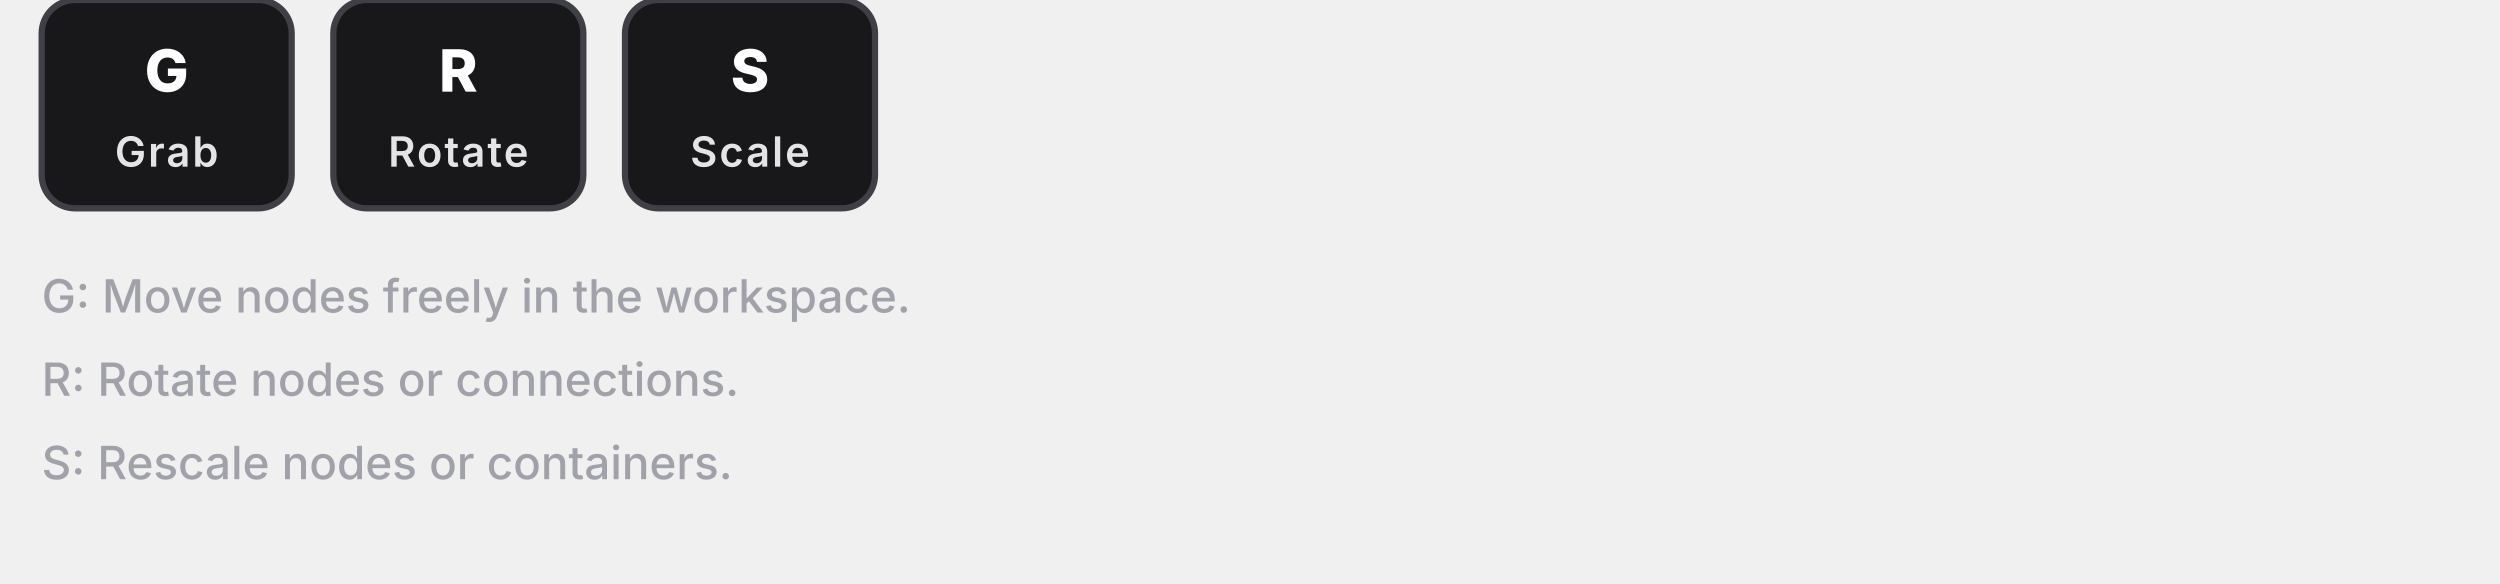
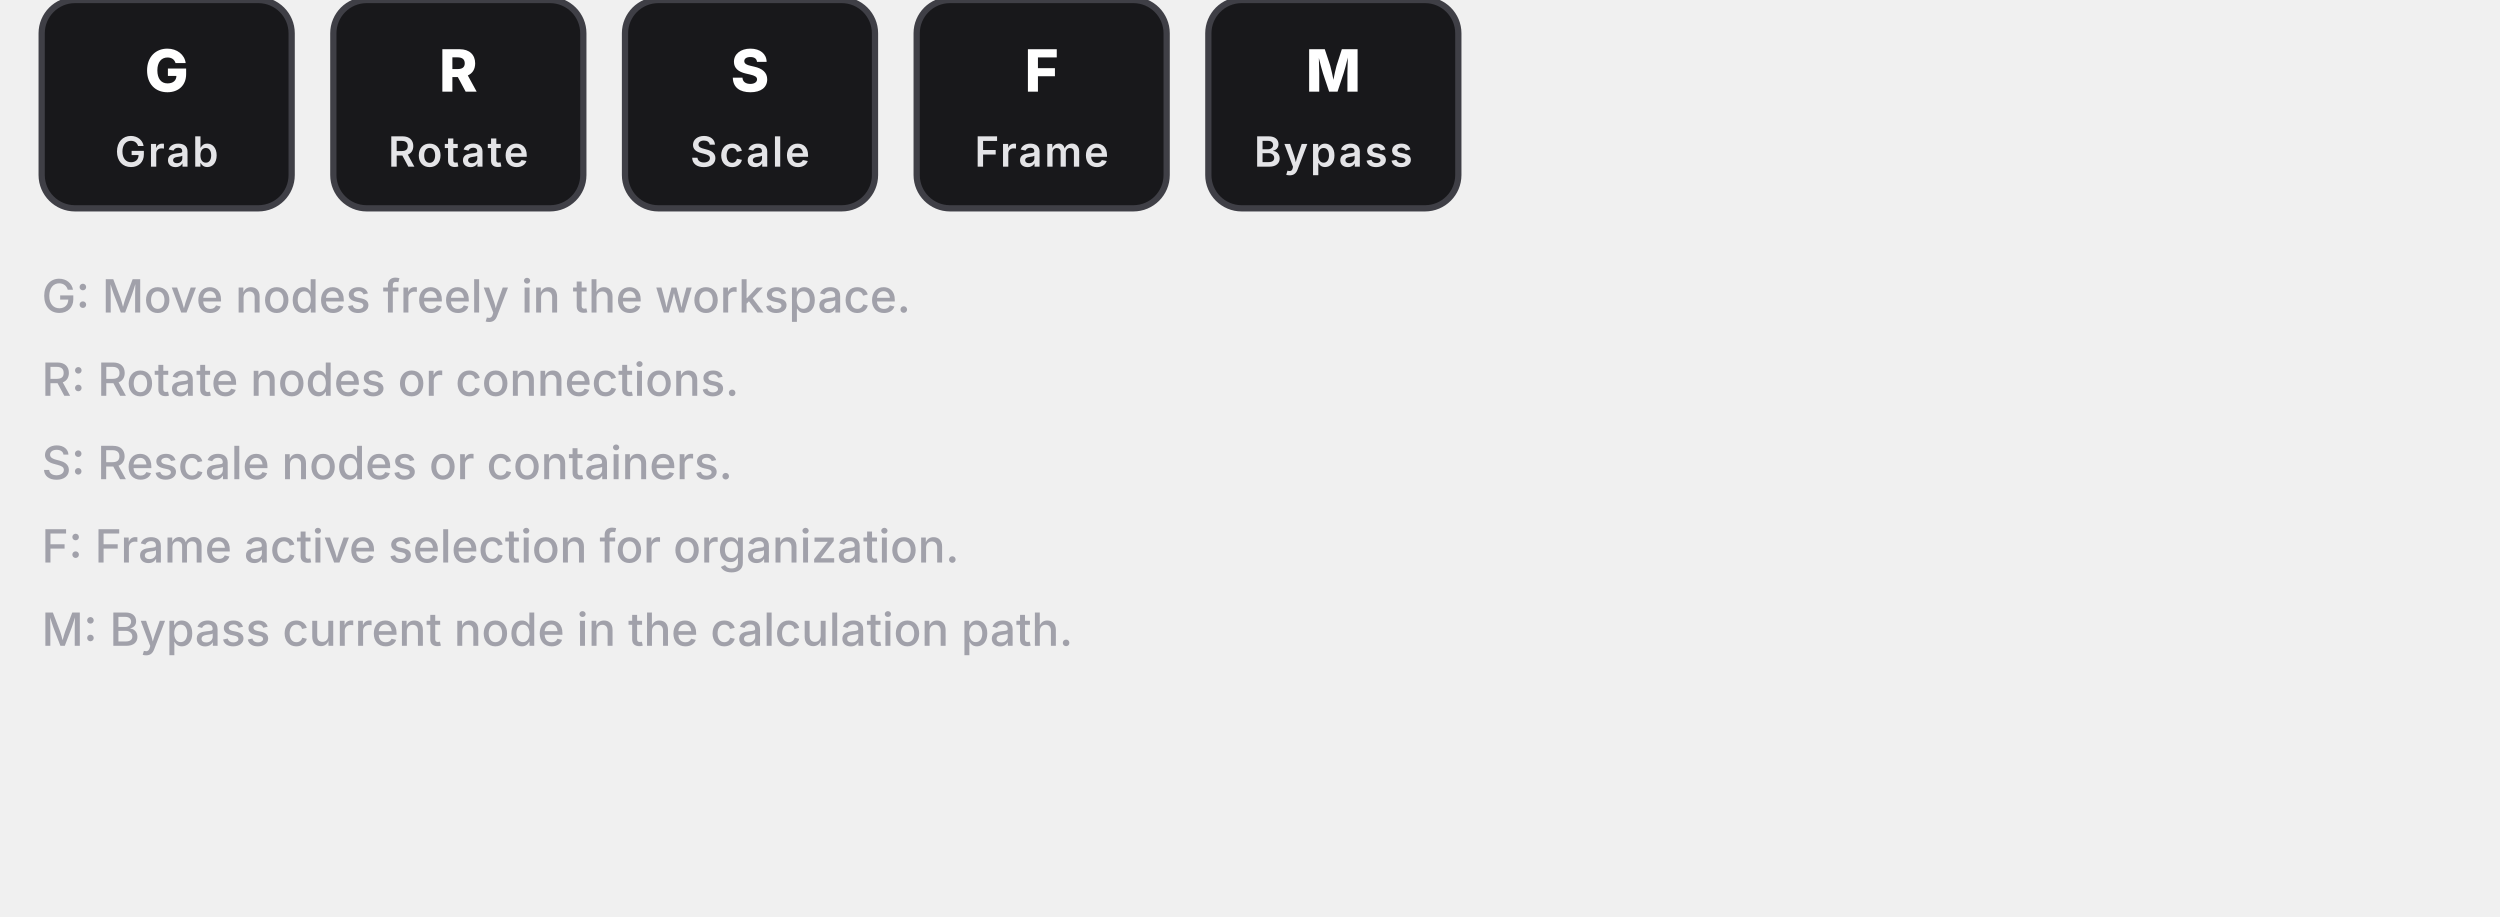
- <svg xmlns="http://www.w3.org/2000/svg" width="600" height="140" viewBox="0 0 600 140" fill="none">
+ <svg xmlns="http://www.w3.org/2000/svg" width="600" height="220" viewBox="0 0 600 220" fill="none">
  <defs>
    <filter id="glow" x="-30%" y="-30%" width="160%" height="160%">
      <feGaussianBlur stdDeviation="3" result="blur" />
      <feComposite in="SourceGraphic" in2="blur" operator="over" />
    </filter>
  </defs>
  <style>
    .row-desc { font-family: 'Inter', sans-serif; font-size: 11px; font-weight: 500; fill: #a1a1aa; }
    .key-bg { fill: #18181b; stroke: #3f3f46; stroke-width: 1.5; }
    .key-text { font-family: 'Inter', sans-serif; font-size: 14px; font-weight: 800; fill: #ffffff; text-transform: uppercase; }
    .key-desc { font-family: 'Inter', sans-serif; font-size: 10px; font-weight: 600; fill: #e4e4e7; text-transform: uppercase; letter-spacing: 0.05em; }
-     .accent-orange { fill: #f59e0b; fill-opacity: 0.1; stroke: #fbbf24; }
  </style>
  <g transform="translate(10, 0)">
    <g transform="translate(0, 0)">
      <rect width="60" height="50" rx="8" class="key-bg" />
      <text x="30" y="22" text-anchor="middle" class="key-text">G</text>
      <text x="30" y="40" text-anchor="middle" class="key-desc">Grab</text>
      <g transform="translate(70, 0)">
        <rect width="60" height="50" rx="8" class="key-bg" />
        <text x="30" y="22" text-anchor="middle" class="key-text">R</text>
        <text x="30" y="40" text-anchor="middle" class="key-desc">Rotate</text>
      </g>
      <g transform="translate(140, 0)">
        <rect width="60" height="50" rx="8" class="key-bg" />
        <text x="30" y="22" text-anchor="middle" class="key-text">S</text>
        <text x="30" y="40" text-anchor="middle" class="key-desc">Scale</text>
      </g>
+       <g transform="translate(210, 0)">
+         <rect width="60" height="50" rx="8" class="key-bg" />
+         <text x="30" y="22" text-anchor="middle" class="key-text">F</text>
+         <text x="30" y="40" text-anchor="middle" class="key-desc">Frame</text>
+       </g>
+       <g transform="translate(280, 0)">
+         <rect width="60" height="50" rx="8" class="key-bg" />
+         <text x="30" y="22" text-anchor="middle" class="key-text">M</text>
+         <text x="30" y="40" text-anchor="middle" class="key-desc">Bypass</text>
+       </g>
    </g>
    <g transform="translate(0, 75)" class="row-desc">
      <text y="0">G: Move nodes freely in the workspace.</text>
      <text y="20">R: Rotate nodes or connections.</text>
      <text y="40">S: Rescale nodes or containers.</text>
+       <text y="60">F: Frame active selection for organization.</text>
+       <text y="80">M: Bypass current node in the calculation path.</text>
    </g>
  </g>
</svg>
